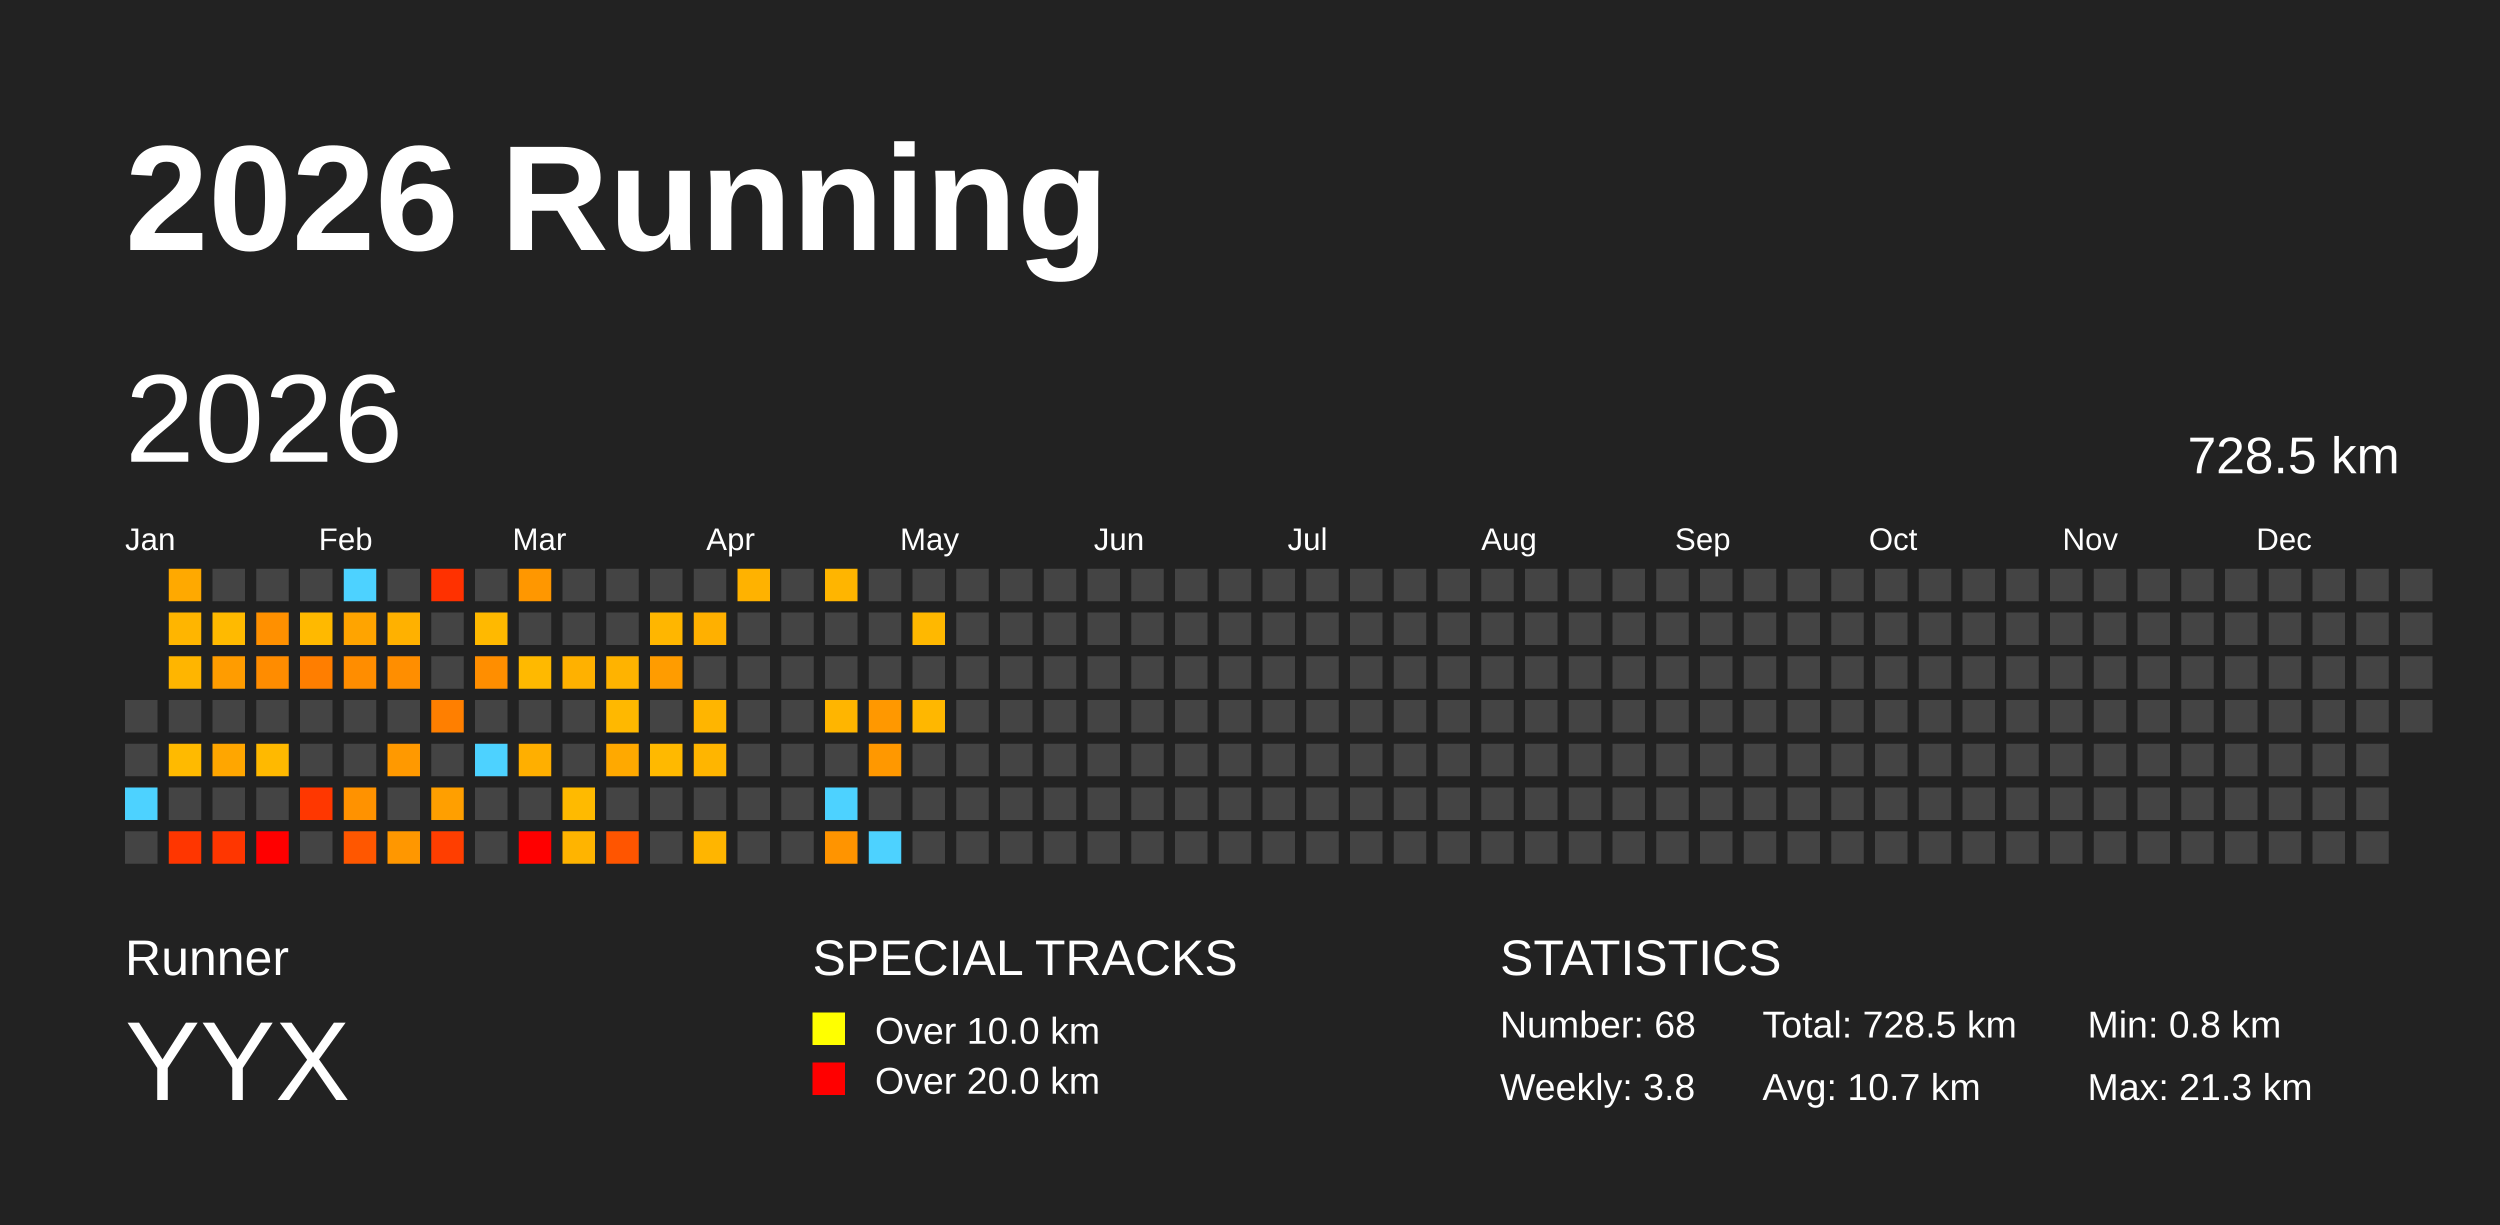
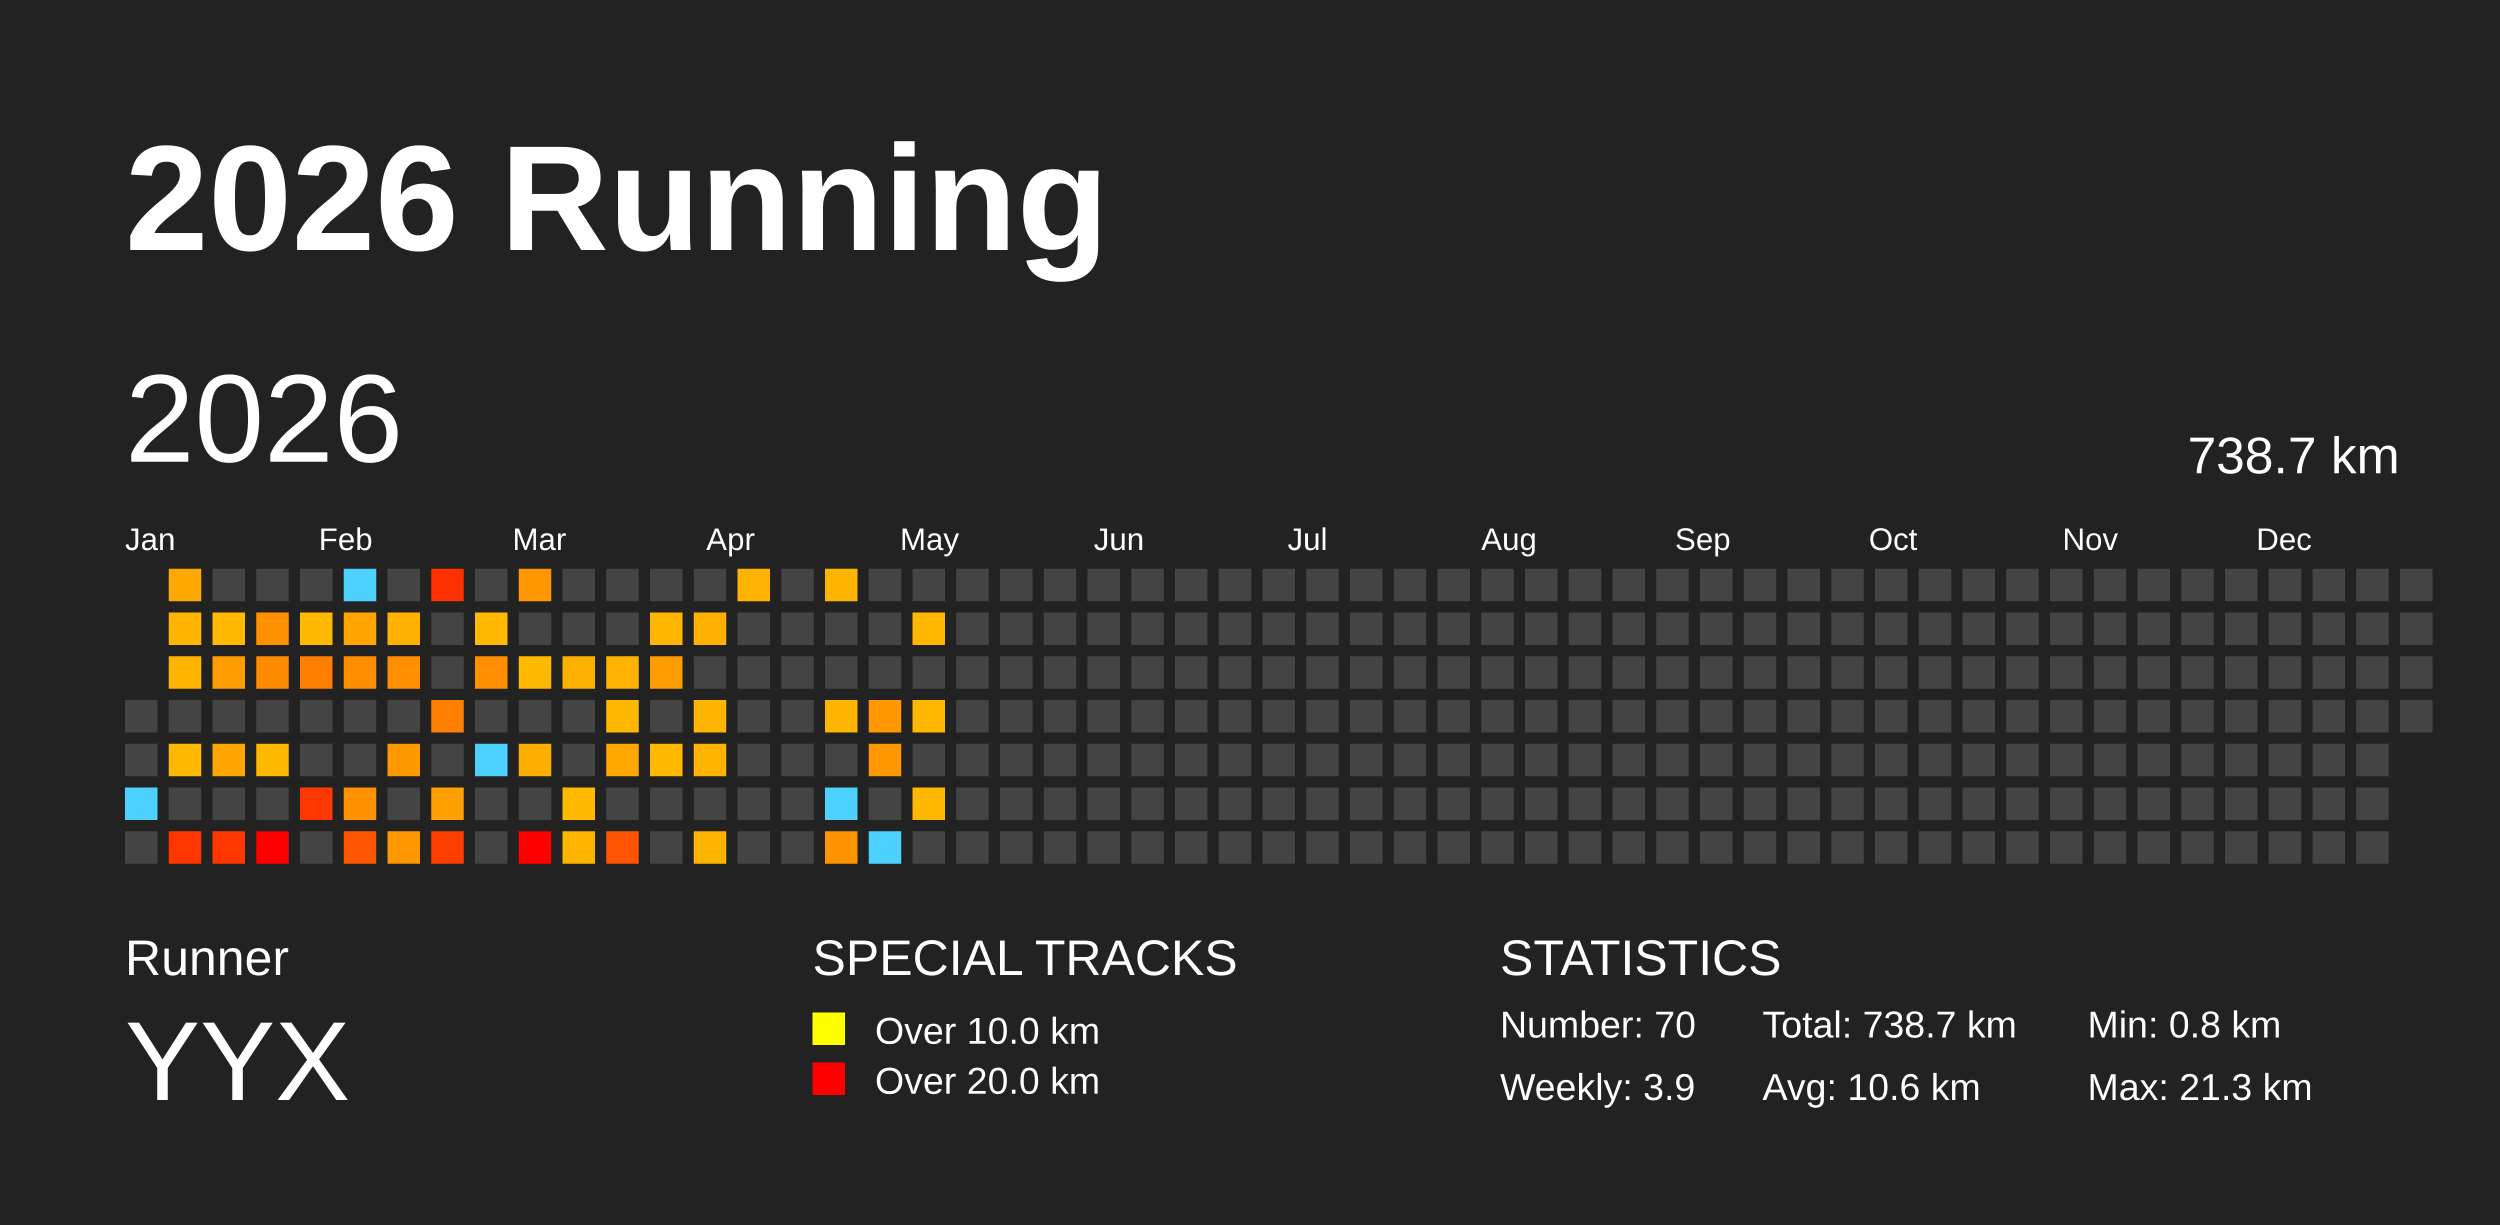
<svg xmlns="http://www.w3.org/2000/svg" baseProfile="full" height="98mm" version="1.1" viewBox="0,0,200,98" width="200mm">
  <defs />
  <rect fill="#222222" height="98" width="200" x="0" y="0" />
  <text fill="#FFFFFF" style="font-size:12px; font-family:Arial; font-weight:bold;" x="10" y="20">2026 Running</text>
  <text fill="#FFFFFF" style="font-size:4px; font-family:Arial" x="10" y="78">Runner</text>
  <text fill="#FFFFFF" style="font-size:9px; font-family:Arial" x="10" y="88">YYX</text>
  <text fill="#FFFFFF" style="font-size:4px; font-family:Arial" x="65" y="78">SPECIAL TRACKS</text>
  <rect fill="yellow" height="2.6" width="2.6" x="65" y="81" />
  <text fill="#FFFFFF" style="font-size:3px; font-family:Arial" x="70" y="83.5">Over 10.0 km</text>
  <rect fill="red" height="2.6" width="2.6" x="65" y="85" />
  <text fill="#FFFFFF" style="font-size:3px; font-family:Arial" x="70" y="87.5">Over 20.0 km</text>
  <text fill="#FFFFFF" style="font-size:4px; font-family:Arial" x="120" y="78">STATISTICS</text>
-   <text fill="#FFFFFF" style="font-size:3px; font-family:Arial" x="120" y="83">Number: 68</text>
-   <text fill="#FFFFFF" style="font-size:3px; font-family:Arial" x="120" y="88">Weekly: 3.8</text>
-   <text fill="#FFFFFF" style="font-size:3px; font-family:Arial" x="141" y="83">Total: 728.5 km</text>
-   <text fill="#FFFFFF" style="font-size:3px; font-family:Arial" x="141" y="88">Avg: 10.7 km</text>
+   <text fill="#FFFFFF" style="font-size:3px; font-family:Arial" x="120" y="83">Number: 70</text>
+   <text fill="#FFFFFF" style="font-size:3px; font-family:Arial" x="120" y="88">Weekly: 3.9</text>
+   <text fill="#FFFFFF" style="font-size:3px; font-family:Arial" x="141" y="83">Total: 738.7 km</text>
+   <text fill="#FFFFFF" style="font-size:3px; font-family:Arial" x="141" y="88">Avg: 10.6 km</text>
  <text fill="#FFFFFF" style="font-size:3px; font-family:Arial" x="167" y="83">Min: 0.8 km</text>
  <text fill="#FFFFFF" style="font-size:3px; font-family:Arial" x="167" y="88">Max: 21.3 km</text>
  <text dominant-baseline="hanging" fill="#FFFFFF" style="font-size:10.0px; font-family:Arial;" x="10" y="30">2026</text>
-   <text dominant-baseline="hanging" fill="#FFFFFF" style="font-size:4.125px; font-family:Arial;" x="175" y="35">728.5 km</text>
+   <text dominant-baseline="hanging" fill="#FFFFFF" style="font-size:4.125px; font-family:Arial;" x="175" y="35">738.7 km</text>
  <text fill="#FFFFFF" style="font-size:2.5px; font-family:Arial" x="10.0" y="44">Jan</text>
  <text fill="#FFFFFF" style="font-size:2.5px; font-family:Arial" x="25.5" y="44">Feb</text>
  <text fill="#FFFFFF" style="font-size:2.5px; font-family:Arial" x="41.0" y="44">Mar</text>
  <text fill="#FFFFFF" style="font-size:2.5px; font-family:Arial" x="56.5" y="44">Apr</text>
  <text fill="#FFFFFF" style="font-size:2.5px; font-family:Arial" x="72.0" y="44">May</text>
  <text fill="#FFFFFF" style="font-size:2.5px; font-family:Arial" x="87.5" y="44">Jun</text>
  <text fill="#FFFFFF" style="font-size:2.5px; font-family:Arial" x="103.0" y="44">Jul</text>
  <text fill="#FFFFFF" style="font-size:2.5px; font-family:Arial" x="118.5" y="44">Aug</text>
  <text fill="#FFFFFF" style="font-size:2.5px; font-family:Arial" x="134.0" y="44">Sep</text>
  <text fill="#FFFFFF" style="font-size:2.5px; font-family:Arial" x="149.5" y="44">Oct</text>
  <text fill="#FFFFFF" style="font-size:2.5px; font-family:Arial" x="165.0" y="44">Nov</text>
  <text fill="#FFFFFF" style="font-size:2.5px; font-family:Arial" x="180.5" y="44">Dec</text>
  <rect fill="#444444" height="2.6" width="2.6" x="10.0" y="56.0" />
  <rect fill="#444444" height="2.6" width="2.6" x="10.0" y="59.5" />
  <rect fill="#4dd2ff" height="2.6" width="2.6" x="10.0" y="63.0" />
  <rect fill="#444444" height="2.6" width="2.6" x="10.0" y="66.5" />
  <rect fill="#ffa900" height="2.6" width="2.6" x="13.5" y="45.5" />
  <rect fill="#ffb500" height="2.6" width="2.6" x="13.5" y="49.0" />
  <rect fill="#ffb500" height="2.6" width="2.6" x="13.5" y="52.5" />
  <rect fill="#444444" height="2.6" width="2.6" x="13.5" y="56.0" />
  <rect fill="#ffba00" height="2.6" width="2.6" x="13.5" y="59.5" />
  <rect fill="#444444" height="2.6" width="2.6" x="13.5" y="63.0" />
  <rect fill="#ff3600" height="2.6" width="2.6" x="13.5" y="66.5" />
  <rect fill="#444444" height="2.6" width="2.6" x="17.0" y="45.5" />
  <rect fill="#ffba00" height="2.6" width="2.6" x="17.0" y="49.0" />
  <rect fill="#ff9c00" height="2.6" width="2.6" x="17.0" y="52.5" />
  <rect fill="#444444" height="2.6" width="2.6" x="17.0" y="56.0" />
  <rect fill="#ffa600" height="2.6" width="2.6" x="17.0" y="59.5" />
  <rect fill="#444444" height="2.6" width="2.6" x="17.0" y="63.0" />
  <rect fill="#ff3600" height="2.6" width="2.6" x="17.0" y="66.5" />
  <rect fill="#444444" height="2.6" width="2.6" x="20.5" y="45.5" />
  <rect fill="#ff9000" height="2.6" width="2.6" x="20.5" y="49.0" />
  <rect fill="#ff8c00" height="2.6" width="2.6" x="20.5" y="52.5" />
  <rect fill="#444444" height="2.6" width="2.6" x="20.5" y="56.0" />
  <rect fill="#ffb900" height="2.6" width="2.6" x="20.5" y="59.5" />
  <rect fill="#444444" height="2.6" width="2.6" x="20.5" y="63.0" />
  <rect fill="red" height="2.6" width="2.6" x="20.5" y="66.5" />
  <rect fill="#444444" height="2.6" width="2.6" x="24.0" y="45.5" />
  <rect fill="#ffb900" height="2.6" width="2.6" x="24.0" y="49.0" />
  <rect fill="#ff7e00" height="2.6" width="2.6" x="24.0" y="52.5" />
  <rect fill="#444444" height="2.6" width="2.6" x="24.0" y="56.0" />
  <rect fill="#444444" height="2.6" width="2.6" x="24.0" y="59.5" />
  <rect fill="#ff3700" height="2.6" width="2.6" x="24.0" y="63.0" />
  <rect fill="#444444" height="2.6" width="2.6" x="24.0" y="66.5" />
  <rect fill="#4dd2ff" height="2.6" width="2.6" x="27.5" y="45.5" />
  <rect fill="#ffa400" height="2.6" width="2.6" x="27.5" y="49.0" />
  <rect fill="#ff8d00" height="2.6" width="2.6" x="27.5" y="52.5" />
  <rect fill="#444444" height="2.6" width="2.6" x="27.5" y="56.0" />
  <rect fill="#444444" height="2.6" width="2.6" x="27.5" y="59.5" />
  <rect fill="#ff9200" height="2.6" width="2.6" x="27.5" y="63.0" />
  <rect fill="#ff5700" height="2.6" width="2.6" x="27.5" y="66.5" />
  <rect fill="#444444" height="2.6" width="2.6" x="31.0" y="45.5" />
  <rect fill="#ffb100" height="2.6" width="2.6" x="31.0" y="49.0" />
  <rect fill="#ff8e00" height="2.6" width="2.6" x="31.0" y="52.5" />
  <rect fill="#444444" height="2.6" width="2.6" x="31.0" y="56.0" />
  <rect fill="#ff9900" height="2.6" width="2.6" x="31.0" y="59.5" />
  <rect fill="#444444" height="2.6" width="2.6" x="31.0" y="63.0" />
  <rect fill="#ff9700" height="2.6" width="2.6" x="31.0" y="66.5" />
  <rect fill="#ff3100" height="2.6" width="2.6" x="34.5" y="45.5" />
  <rect fill="#444444" height="2.6" width="2.6" x="34.5" y="49.0" />
  <rect fill="#444444" height="2.6" width="2.6" x="34.5" y="52.5" />
  <rect fill="#ff7f00" height="2.6" width="2.6" x="34.5" y="56.0" />
  <rect fill="#444444" height="2.6" width="2.6" x="34.5" y="59.5" />
  <rect fill="#ff9f00" height="2.6" width="2.6" x="34.5" y="63.0" />
  <rect fill="#ff3e00" height="2.6" width="2.6" x="34.5" y="66.5" />
  <rect fill="#444444" height="2.6" width="2.6" x="38.0" y="45.5" />
  <rect fill="#ffb900" height="2.6" width="2.6" x="38.0" y="49.0" />
  <rect fill="#ff8e00" height="2.6" width="2.6" x="38.0" y="52.5" />
  <rect fill="#444444" height="2.6" width="2.6" x="38.0" y="56.0" />
  <rect fill="#4dd2ff" height="2.6" width="2.6" x="38.0" y="59.5" />
  <rect fill="#444444" height="2.6" width="2.6" x="38.0" y="63.0" />
  <rect fill="#444444" height="2.6" width="2.6" x="38.0" y="66.5" />
  <rect fill="#ff9700" height="2.6" width="2.6" x="41.5" y="45.5" />
  <rect fill="#444444" height="2.6" width="2.6" x="41.5" y="49.0" />
  <rect fill="#ffb900" height="2.6" width="2.6" x="41.5" y="52.5" />
  <rect fill="#444444" height="2.6" width="2.6" x="41.5" y="56.0" />
  <rect fill="#ffaf00" height="2.6" width="2.6" x="41.5" y="59.5" />
  <rect fill="#444444" height="2.6" width="2.6" x="41.5" y="63.0" />
  <rect fill="red" height="2.6" width="2.6" x="41.5" y="66.5" />
  <rect fill="#444444" height="2.6" width="2.6" x="45.0" y="45.5" />
  <rect fill="#444444" height="2.6" width="2.6" x="45.0" y="49.0" />
  <rect fill="#ffb100" height="2.6" width="2.6" x="45.0" y="52.5" />
  <rect fill="#444444" height="2.6" width="2.6" x="45.0" y="56.0" />
  <rect fill="#444444" height="2.6" width="2.6" x="45.0" y="59.5" />
  <rect fill="#ffba00" height="2.6" width="2.6" x="45.0" y="63.0" />
  <rect fill="#ffb400" height="2.6" width="2.6" x="45.0" y="66.5" />
  <rect fill="#444444" height="2.6" width="2.6" x="48.5" y="45.5" />
  <rect fill="#444444" height="2.6" width="2.6" x="48.5" y="49.0" />
  <rect fill="#ffb300" height="2.6" width="2.6" x="48.5" y="52.5" />
  <rect fill="#ffb800" height="2.6" width="2.6" x="48.5" y="56.0" />
  <rect fill="#ffa900" height="2.6" width="2.6" x="48.5" y="59.5" />
  <rect fill="#444444" height="2.6" width="2.6" x="48.5" y="63.0" />
  <rect fill="#ff5500" height="2.6" width="2.6" x="48.5" y="66.5" />
  <rect fill="#444444" height="2.6" width="2.6" x="52.0" y="45.5" />
  <rect fill="#ffb600" height="2.6" width="2.6" x="52.0" y="49.0" />
  <rect fill="#ff9c00" height="2.6" width="2.6" x="52.0" y="52.5" />
  <rect fill="#444444" height="2.6" width="2.6" x="52.0" y="56.0" />
  <rect fill="#ffb900" height="2.6" width="2.6" x="52.0" y="59.5" />
  <rect fill="#444444" height="2.6" width="2.6" x="52.0" y="63.0" />
  <rect fill="#444444" height="2.6" width="2.6" x="52.0" y="66.5" />
  <rect fill="#444444" height="2.6" width="2.6" x="55.5" y="45.5" />
  <rect fill="#ffb000" height="2.6" width="2.6" x="55.5" y="49.0" />
  <rect fill="#444444" height="2.6" width="2.6" x="55.5" y="52.5" />
  <rect fill="#ffb500" height="2.6" width="2.6" x="55.5" y="56.0" />
  <rect fill="#ffb500" height="2.6" width="2.6" x="55.5" y="59.5" />
  <rect fill="#444444" height="2.6" width="2.6" x="55.5" y="63.0" />
  <rect fill="#ffb500" height="2.6" width="2.6" x="55.5" y="66.5" />
  <rect fill="#ffb200" height="2.6" width="2.6" x="59.0" y="45.5" />
  <rect fill="#444444" height="2.6" width="2.6" x="59.0" y="49.0" />
  <rect fill="#444444" height="2.6" width="2.6" x="59.0" y="52.5" />
  <rect fill="#444444" height="2.6" width="2.6" x="59.0" y="56.0" />
  <rect fill="#444444" height="2.6" width="2.6" x="59.0" y="59.5" />
  <rect fill="#444444" height="2.6" width="2.6" x="59.0" y="63.0" />
  <rect fill="#444444" height="2.6" width="2.6" x="59.0" y="66.5" />
  <rect fill="#444444" height="2.6" width="2.6" x="62.5" y="45.5" />
  <rect fill="#444444" height="2.6" width="2.6" x="62.5" y="49.0" />
  <rect fill="#444444" height="2.6" width="2.6" x="62.5" y="52.5" />
  <rect fill="#444444" height="2.6" width="2.6" x="62.5" y="56.0" />
  <rect fill="#444444" height="2.6" width="2.6" x="62.5" y="59.5" />
  <rect fill="#444444" height="2.6" width="2.6" x="62.5" y="63.0" />
  <rect fill="#444444" height="2.6" width="2.6" x="62.5" y="66.5" />
  <rect fill="#ffb500" height="2.6" width="2.6" x="66.0" y="45.5" />
  <rect fill="#444444" height="2.6" width="2.6" x="66.0" y="49.0" />
  <rect fill="#444444" height="2.6" width="2.6" x="66.0" y="52.5" />
  <rect fill="#ffb500" height="2.6" width="2.6" x="66.0" y="56.0" />
  <rect fill="#444444" height="2.6" width="2.6" x="66.0" y="59.5" />
  <rect fill="#4dd2ff" height="2.6" width="2.6" x="66.0" y="63.0" />
  <rect fill="#ff9400" height="2.6" width="2.6" x="66.0" y="66.5" />
  <rect fill="#444444" height="2.6" width="2.6" x="69.5" y="45.5" />
  <rect fill="#444444" height="2.6" width="2.6" x="69.5" y="49.0" />
  <rect fill="#444444" height="2.6" width="2.6" x="69.5" y="52.5" />
  <rect fill="#ff9800" height="2.6" width="2.6" x="69.5" y="56.0" />
  <rect fill="#ff9800" height="2.6" width="2.6" x="69.5" y="59.5" />
  <rect fill="#444444" height="2.6" width="2.6" x="69.5" y="63.0" />
  <rect fill="#4dd2ff" height="2.6" width="2.6" x="69.5" y="66.5" />
  <rect fill="#444444" height="2.6" width="2.6" x="73.0" y="45.5" />
  <rect fill="#ffb800" height="2.6" width="2.6" x="73.0" y="49.0" />
  <rect fill="#444444" height="2.6" width="2.6" x="73.0" y="52.5" />
  <rect fill="#ffb700" height="2.6" width="2.6" x="73.0" y="56.0" />
  <rect fill="#444444" height="2.6" width="2.6" x="73.0" y="59.5" />
-   <rect fill="#444444" height="2.6" width="2.6" x="73.0" y="63.0" />
+   <rect fill="#ffb800" height="2.6" width="2.6" x="73.0" y="63.0" />
  <rect fill="#444444" height="2.6" width="2.6" x="73.0" y="66.5" />
  <rect fill="#444444" height="2.6" width="2.6" x="76.5" y="45.5" />
  <rect fill="#444444" height="2.6" width="2.6" x="76.5" y="49.0" />
  <rect fill="#444444" height="2.6" width="2.6" x="76.5" y="52.5" />
  <rect fill="#444444" height="2.6" width="2.6" x="76.5" y="56.0" />
  <rect fill="#444444" height="2.6" width="2.6" x="76.5" y="59.5" />
  <rect fill="#444444" height="2.6" width="2.6" x="76.5" y="63.0" />
  <rect fill="#444444" height="2.6" width="2.6" x="76.5" y="66.5" />
  <rect fill="#444444" height="2.6" width="2.6" x="80.0" y="45.5" />
  <rect fill="#444444" height="2.6" width="2.6" x="80.0" y="49.0" />
  <rect fill="#444444" height="2.6" width="2.6" x="80.0" y="52.5" />
  <rect fill="#444444" height="2.6" width="2.6" x="80.0" y="56.0" />
  <rect fill="#444444" height="2.6" width="2.6" x="80.0" y="59.5" />
  <rect fill="#444444" height="2.6" width="2.6" x="80.0" y="63.0" />
  <rect fill="#444444" height="2.6" width="2.6" x="80.0" y="66.5" />
  <rect fill="#444444" height="2.6" width="2.6" x="83.5" y="45.5" />
  <rect fill="#444444" height="2.6" width="2.6" x="83.5" y="49.0" />
  <rect fill="#444444" height="2.6" width="2.6" x="83.5" y="52.5" />
  <rect fill="#444444" height="2.6" width="2.6" x="83.5" y="56.0" />
  <rect fill="#444444" height="2.6" width="2.6" x="83.5" y="59.5" />
  <rect fill="#444444" height="2.6" width="2.6" x="83.5" y="63.0" />
  <rect fill="#444444" height="2.6" width="2.6" x="83.5" y="66.5" />
  <rect fill="#444444" height="2.6" width="2.6" x="87.0" y="45.5" />
  <rect fill="#444444" height="2.6" width="2.6" x="87.0" y="49.0" />
  <rect fill="#444444" height="2.6" width="2.6" x="87.0" y="52.5" />
  <rect fill="#444444" height="2.6" width="2.6" x="87.0" y="56.0" />
  <rect fill="#444444" height="2.6" width="2.6" x="87.0" y="59.5" />
  <rect fill="#444444" height="2.6" width="2.6" x="87.0" y="63.0" />
  <rect fill="#444444" height="2.6" width="2.6" x="87.0" y="66.5" />
  <rect fill="#444444" height="2.6" width="2.6" x="90.5" y="45.5" />
  <rect fill="#444444" height="2.6" width="2.6" x="90.5" y="49.0" />
  <rect fill="#444444" height="2.6" width="2.6" x="90.5" y="52.5" />
  <rect fill="#444444" height="2.6" width="2.6" x="90.5" y="56.0" />
  <rect fill="#444444" height="2.6" width="2.6" x="90.5" y="59.5" />
  <rect fill="#444444" height="2.6" width="2.6" x="90.5" y="63.0" />
  <rect fill="#444444" height="2.6" width="2.6" x="90.5" y="66.5" />
  <rect fill="#444444" height="2.6" width="2.6" x="94.0" y="45.5" />
  <rect fill="#444444" height="2.6" width="2.6" x="94.0" y="49.0" />
  <rect fill="#444444" height="2.6" width="2.6" x="94.0" y="52.5" />
  <rect fill="#444444" height="2.6" width="2.6" x="94.0" y="56.0" />
  <rect fill="#444444" height="2.6" width="2.6" x="94.0" y="59.5" />
  <rect fill="#444444" height="2.6" width="2.6" x="94.0" y="63.0" />
  <rect fill="#444444" height="2.6" width="2.6" x="94.0" y="66.5" />
  <rect fill="#444444" height="2.6" width="2.6" x="97.5" y="45.5" />
  <rect fill="#444444" height="2.6" width="2.6" x="97.5" y="49.0" />
  <rect fill="#444444" height="2.6" width="2.6" x="97.5" y="52.5" />
  <rect fill="#444444" height="2.6" width="2.6" x="97.5" y="56.0" />
  <rect fill="#444444" height="2.6" width="2.6" x="97.5" y="59.5" />
  <rect fill="#444444" height="2.6" width="2.6" x="97.5" y="63.0" />
  <rect fill="#444444" height="2.6" width="2.6" x="97.5" y="66.5" />
  <rect fill="#444444" height="2.6" width="2.6" x="101.0" y="45.5" />
  <rect fill="#444444" height="2.6" width="2.6" x="101.0" y="49.0" />
  <rect fill="#444444" height="2.6" width="2.6" x="101.0" y="52.5" />
  <rect fill="#444444" height="2.6" width="2.6" x="101.0" y="56.0" />
  <rect fill="#444444" height="2.6" width="2.6" x="101.0" y="59.5" />
  <rect fill="#444444" height="2.6" width="2.6" x="101.0" y="63.0" />
  <rect fill="#444444" height="2.6" width="2.6" x="101.0" y="66.5" />
  <rect fill="#444444" height="2.6" width="2.6" x="104.5" y="45.5" />
  <rect fill="#444444" height="2.6" width="2.6" x="104.5" y="49.0" />
  <rect fill="#444444" height="2.6" width="2.6" x="104.5" y="52.5" />
  <rect fill="#444444" height="2.6" width="2.6" x="104.5" y="56.0" />
  <rect fill="#444444" height="2.6" width="2.6" x="104.5" y="59.5" />
  <rect fill="#444444" height="2.6" width="2.6" x="104.5" y="63.0" />
  <rect fill="#444444" height="2.6" width="2.6" x="104.5" y="66.5" />
  <rect fill="#444444" height="2.6" width="2.6" x="108.0" y="45.5" />
  <rect fill="#444444" height="2.6" width="2.6" x="108.0" y="49.0" />
  <rect fill="#444444" height="2.6" width="2.6" x="108.0" y="52.5" />
  <rect fill="#444444" height="2.6" width="2.6" x="108.0" y="56.0" />
  <rect fill="#444444" height="2.6" width="2.6" x="108.0" y="59.5" />
  <rect fill="#444444" height="2.6" width="2.6" x="108.0" y="63.0" />
  <rect fill="#444444" height="2.6" width="2.6" x="108.0" y="66.5" />
  <rect fill="#444444" height="2.6" width="2.6" x="111.5" y="45.5" />
  <rect fill="#444444" height="2.6" width="2.6" x="111.5" y="49.0" />
  <rect fill="#444444" height="2.6" width="2.6" x="111.5" y="52.5" />
  <rect fill="#444444" height="2.6" width="2.6" x="111.5" y="56.0" />
  <rect fill="#444444" height="2.6" width="2.6" x="111.5" y="59.5" />
  <rect fill="#444444" height="2.6" width="2.6" x="111.5" y="63.0" />
  <rect fill="#444444" height="2.6" width="2.6" x="111.5" y="66.5" />
  <rect fill="#444444" height="2.6" width="2.6" x="115.0" y="45.5" />
  <rect fill="#444444" height="2.6" width="2.6" x="115.0" y="49.0" />
  <rect fill="#444444" height="2.6" width="2.6" x="115.0" y="52.5" />
  <rect fill="#444444" height="2.6" width="2.6" x="115.0" y="56.0" />
  <rect fill="#444444" height="2.6" width="2.6" x="115.0" y="59.5" />
  <rect fill="#444444" height="2.6" width="2.6" x="115.0" y="63.0" />
  <rect fill="#444444" height="2.6" width="2.6" x="115.0" y="66.5" />
  <rect fill="#444444" height="2.6" width="2.6" x="118.5" y="45.5" />
  <rect fill="#444444" height="2.6" width="2.6" x="118.5" y="49.0" />
  <rect fill="#444444" height="2.6" width="2.6" x="118.5" y="52.5" />
  <rect fill="#444444" height="2.6" width="2.6" x="118.5" y="56.0" />
  <rect fill="#444444" height="2.6" width="2.6" x="118.5" y="59.5" />
  <rect fill="#444444" height="2.6" width="2.6" x="118.5" y="63.0" />
  <rect fill="#444444" height="2.6" width="2.6" x="118.5" y="66.5" />
  <rect fill="#444444" height="2.6" width="2.6" x="122.0" y="45.5" />
  <rect fill="#444444" height="2.6" width="2.6" x="122.0" y="49.0" />
  <rect fill="#444444" height="2.6" width="2.6" x="122.0" y="52.5" />
  <rect fill="#444444" height="2.6" width="2.6" x="122.0" y="56.0" />
  <rect fill="#444444" height="2.6" width="2.6" x="122.0" y="59.5" />
  <rect fill="#444444" height="2.6" width="2.6" x="122.0" y="63.0" />
  <rect fill="#444444" height="2.6" width="2.6" x="122.0" y="66.5" />
  <rect fill="#444444" height="2.6" width="2.6" x="125.5" y="45.5" />
  <rect fill="#444444" height="2.6" width="2.6" x="125.5" y="49.0" />
  <rect fill="#444444" height="2.6" width="2.6" x="125.5" y="52.5" />
  <rect fill="#444444" height="2.6" width="2.6" x="125.5" y="56.0" />
  <rect fill="#444444" height="2.6" width="2.6" x="125.5" y="59.5" />
  <rect fill="#444444" height="2.6" width="2.6" x="125.5" y="63.0" />
  <rect fill="#444444" height="2.6" width="2.6" x="125.5" y="66.5" />
  <rect fill="#444444" height="2.6" width="2.6" x="129.0" y="45.5" />
  <rect fill="#444444" height="2.6" width="2.6" x="129.0" y="49.0" />
  <rect fill="#444444" height="2.6" width="2.6" x="129.0" y="52.5" />
  <rect fill="#444444" height="2.6" width="2.6" x="129.0" y="56.0" />
  <rect fill="#444444" height="2.6" width="2.6" x="129.0" y="59.5" />
  <rect fill="#444444" height="2.6" width="2.6" x="129.0" y="63.0" />
  <rect fill="#444444" height="2.6" width="2.6" x="129.0" y="66.5" />
  <rect fill="#444444" height="2.6" width="2.6" x="132.5" y="45.5" />
  <rect fill="#444444" height="2.6" width="2.6" x="132.5" y="49.0" />
  <rect fill="#444444" height="2.6" width="2.6" x="132.5" y="52.5" />
  <rect fill="#444444" height="2.6" width="2.6" x="132.5" y="56.0" />
  <rect fill="#444444" height="2.6" width="2.6" x="132.5" y="59.5" />
  <rect fill="#444444" height="2.6" width="2.6" x="132.5" y="63.0" />
  <rect fill="#444444" height="2.6" width="2.6" x="132.5" y="66.5" />
  <rect fill="#444444" height="2.6" width="2.6" x="136.0" y="45.5" />
  <rect fill="#444444" height="2.6" width="2.6" x="136.0" y="49.0" />
  <rect fill="#444444" height="2.6" width="2.6" x="136.0" y="52.5" />
  <rect fill="#444444" height="2.6" width="2.6" x="136.0" y="56.0" />
  <rect fill="#444444" height="2.6" width="2.6" x="136.0" y="59.5" />
  <rect fill="#444444" height="2.6" width="2.6" x="136.0" y="63.0" />
  <rect fill="#444444" height="2.6" width="2.6" x="136.0" y="66.5" />
  <rect fill="#444444" height="2.6" width="2.6" x="139.5" y="45.5" />
  <rect fill="#444444" height="2.6" width="2.6" x="139.5" y="49.0" />
  <rect fill="#444444" height="2.6" width="2.6" x="139.5" y="52.5" />
  <rect fill="#444444" height="2.6" width="2.6" x="139.5" y="56.0" />
  <rect fill="#444444" height="2.6" width="2.6" x="139.5" y="59.5" />
  <rect fill="#444444" height="2.6" width="2.6" x="139.5" y="63.0" />
  <rect fill="#444444" height="2.6" width="2.6" x="139.5" y="66.5" />
  <rect fill="#444444" height="2.6" width="2.6" x="143.0" y="45.5" />
  <rect fill="#444444" height="2.6" width="2.6" x="143.0" y="49.0" />
  <rect fill="#444444" height="2.6" width="2.6" x="143.0" y="52.5" />
  <rect fill="#444444" height="2.6" width="2.6" x="143.0" y="56.0" />
  <rect fill="#444444" height="2.6" width="2.6" x="143.0" y="59.5" />
  <rect fill="#444444" height="2.6" width="2.6" x="143.0" y="63.0" />
  <rect fill="#444444" height="2.6" width="2.6" x="143.0" y="66.5" />
  <rect fill="#444444" height="2.6" width="2.6" x="146.5" y="45.5" />
  <rect fill="#444444" height="2.6" width="2.6" x="146.5" y="49.0" />
  <rect fill="#444444" height="2.6" width="2.6" x="146.5" y="52.5" />
  <rect fill="#444444" height="2.6" width="2.6" x="146.5" y="56.0" />
  <rect fill="#444444" height="2.6" width="2.6" x="146.5" y="59.5" />
  <rect fill="#444444" height="2.6" width="2.6" x="146.5" y="63.0" />
  <rect fill="#444444" height="2.6" width="2.6" x="146.5" y="66.5" />
  <rect fill="#444444" height="2.6" width="2.6" x="150.0" y="45.5" />
  <rect fill="#444444" height="2.6" width="2.6" x="150.0" y="49.0" />
  <rect fill="#444444" height="2.6" width="2.6" x="150.0" y="52.5" />
  <rect fill="#444444" height="2.6" width="2.6" x="150.0" y="56.0" />
  <rect fill="#444444" height="2.6" width="2.6" x="150.0" y="59.5" />
  <rect fill="#444444" height="2.6" width="2.6" x="150.0" y="63.0" />
  <rect fill="#444444" height="2.6" width="2.6" x="150.0" y="66.5" />
  <rect fill="#444444" height="2.6" width="2.6" x="153.5" y="45.5" />
  <rect fill="#444444" height="2.6" width="2.6" x="153.5" y="49.0" />
  <rect fill="#444444" height="2.6" width="2.6" x="153.5" y="52.5" />
  <rect fill="#444444" height="2.6" width="2.6" x="153.5" y="56.0" />
  <rect fill="#444444" height="2.6" width="2.6" x="153.5" y="59.5" />
  <rect fill="#444444" height="2.6" width="2.6" x="153.5" y="63.0" />
  <rect fill="#444444" height="2.6" width="2.6" x="153.5" y="66.5" />
  <rect fill="#444444" height="2.6" width="2.6" x="157.0" y="45.5" />
  <rect fill="#444444" height="2.6" width="2.6" x="157.0" y="49.0" />
  <rect fill="#444444" height="2.6" width="2.6" x="157.0" y="52.5" />
  <rect fill="#444444" height="2.6" width="2.6" x="157.0" y="56.0" />
  <rect fill="#444444" height="2.6" width="2.6" x="157.0" y="59.5" />
  <rect fill="#444444" height="2.6" width="2.6" x="157.0" y="63.0" />
  <rect fill="#444444" height="2.6" width="2.6" x="157.0" y="66.5" />
  <rect fill="#444444" height="2.6" width="2.6" x="160.5" y="45.5" />
  <rect fill="#444444" height="2.6" width="2.6" x="160.5" y="49.0" />
  <rect fill="#444444" height="2.6" width="2.6" x="160.5" y="52.5" />
  <rect fill="#444444" height="2.6" width="2.6" x="160.5" y="56.0" />
  <rect fill="#444444" height="2.6" width="2.6" x="160.5" y="59.5" />
  <rect fill="#444444" height="2.6" width="2.6" x="160.5" y="63.0" />
  <rect fill="#444444" height="2.6" width="2.6" x="160.5" y="66.5" />
  <rect fill="#444444" height="2.6" width="2.6" x="164.0" y="45.5" />
  <rect fill="#444444" height="2.6" width="2.6" x="164.0" y="49.0" />
  <rect fill="#444444" height="2.6" width="2.6" x="164.0" y="52.5" />
  <rect fill="#444444" height="2.6" width="2.6" x="164.0" y="56.0" />
  <rect fill="#444444" height="2.6" width="2.6" x="164.0" y="59.5" />
  <rect fill="#444444" height="2.6" width="2.6" x="164.0" y="63.0" />
  <rect fill="#444444" height="2.6" width="2.6" x="164.0" y="66.5" />
  <rect fill="#444444" height="2.6" width="2.6" x="167.5" y="45.5" />
  <rect fill="#444444" height="2.6" width="2.6" x="167.5" y="49.0" />
  <rect fill="#444444" height="2.6" width="2.6" x="167.5" y="52.5" />
  <rect fill="#444444" height="2.6" width="2.6" x="167.5" y="56.0" />
  <rect fill="#444444" height="2.6" width="2.6" x="167.5" y="59.5" />
  <rect fill="#444444" height="2.6" width="2.6" x="167.5" y="63.0" />
  <rect fill="#444444" height="2.6" width="2.6" x="167.5" y="66.5" />
  <rect fill="#444444" height="2.6" width="2.6" x="171.0" y="45.5" />
  <rect fill="#444444" height="2.6" width="2.6" x="171.0" y="49.0" />
  <rect fill="#444444" height="2.6" width="2.6" x="171.0" y="52.5" />
  <rect fill="#444444" height="2.6" width="2.6" x="171.0" y="56.0" />
  <rect fill="#444444" height="2.6" width="2.6" x="171.0" y="59.5" />
  <rect fill="#444444" height="2.6" width="2.6" x="171.0" y="63.0" />
  <rect fill="#444444" height="2.6" width="2.6" x="171.0" y="66.5" />
  <rect fill="#444444" height="2.6" width="2.6" x="174.5" y="45.5" />
  <rect fill="#444444" height="2.6" width="2.6" x="174.5" y="49.0" />
  <rect fill="#444444" height="2.6" width="2.6" x="174.5" y="52.5" />
  <rect fill="#444444" height="2.6" width="2.6" x="174.5" y="56.0" />
  <rect fill="#444444" height="2.6" width="2.6" x="174.5" y="59.5" />
  <rect fill="#444444" height="2.6" width="2.6" x="174.5" y="63.0" />
  <rect fill="#444444" height="2.6" width="2.6" x="174.5" y="66.5" />
  <rect fill="#444444" height="2.6" width="2.6" x="178.0" y="45.5" />
  <rect fill="#444444" height="2.6" width="2.6" x="178.0" y="49.0" />
  <rect fill="#444444" height="2.6" width="2.6" x="178.0" y="52.5" />
  <rect fill="#444444" height="2.6" width="2.6" x="178.0" y="56.0" />
  <rect fill="#444444" height="2.6" width="2.6" x="178.0" y="59.5" />
  <rect fill="#444444" height="2.6" width="2.6" x="178.0" y="63.0" />
  <rect fill="#444444" height="2.6" width="2.6" x="178.0" y="66.5" />
  <rect fill="#444444" height="2.6" width="2.6" x="181.5" y="45.5" />
  <rect fill="#444444" height="2.6" width="2.6" x="181.5" y="49.0" />
  <rect fill="#444444" height="2.6" width="2.6" x="181.5" y="52.5" />
  <rect fill="#444444" height="2.6" width="2.6" x="181.5" y="56.0" />
  <rect fill="#444444" height="2.6" width="2.6" x="181.5" y="59.5" />
  <rect fill="#444444" height="2.6" width="2.6" x="181.5" y="63.0" />
  <rect fill="#444444" height="2.6" width="2.6" x="181.5" y="66.5" />
  <rect fill="#444444" height="2.6" width="2.6" x="185.0" y="45.5" />
  <rect fill="#444444" height="2.6" width="2.6" x="185.0" y="49.0" />
  <rect fill="#444444" height="2.6" width="2.6" x="185.0" y="52.5" />
  <rect fill="#444444" height="2.6" width="2.6" x="185.0" y="56.0" />
  <rect fill="#444444" height="2.6" width="2.6" x="185.0" y="59.5" />
  <rect fill="#444444" height="2.6" width="2.6" x="185.0" y="63.0" />
  <rect fill="#444444" height="2.6" width="2.6" x="185.0" y="66.5" />
  <rect fill="#444444" height="2.6" width="2.6" x="188.5" y="45.5" />
  <rect fill="#444444" height="2.6" width="2.6" x="188.5" y="49.0" />
  <rect fill="#444444" height="2.6" width="2.6" x="188.5" y="52.5" />
  <rect fill="#444444" height="2.6" width="2.6" x="188.5" y="56.0" />
  <rect fill="#444444" height="2.6" width="2.6" x="188.5" y="59.5" />
  <rect fill="#444444" height="2.6" width="2.6" x="188.5" y="63.0" />
  <rect fill="#444444" height="2.6" width="2.6" x="188.5" y="66.5" />
  <rect fill="#444444" height="2.6" width="2.6" x="192.0" y="45.5" />
  <rect fill="#444444" height="2.6" width="2.6" x="192.0" y="49.0" />
  <rect fill="#444444" height="2.6" width="2.6" x="192.0" y="52.5" />
  <rect fill="#444444" height="2.6" width="2.6" x="192.0" y="56.0" />
</svg>
